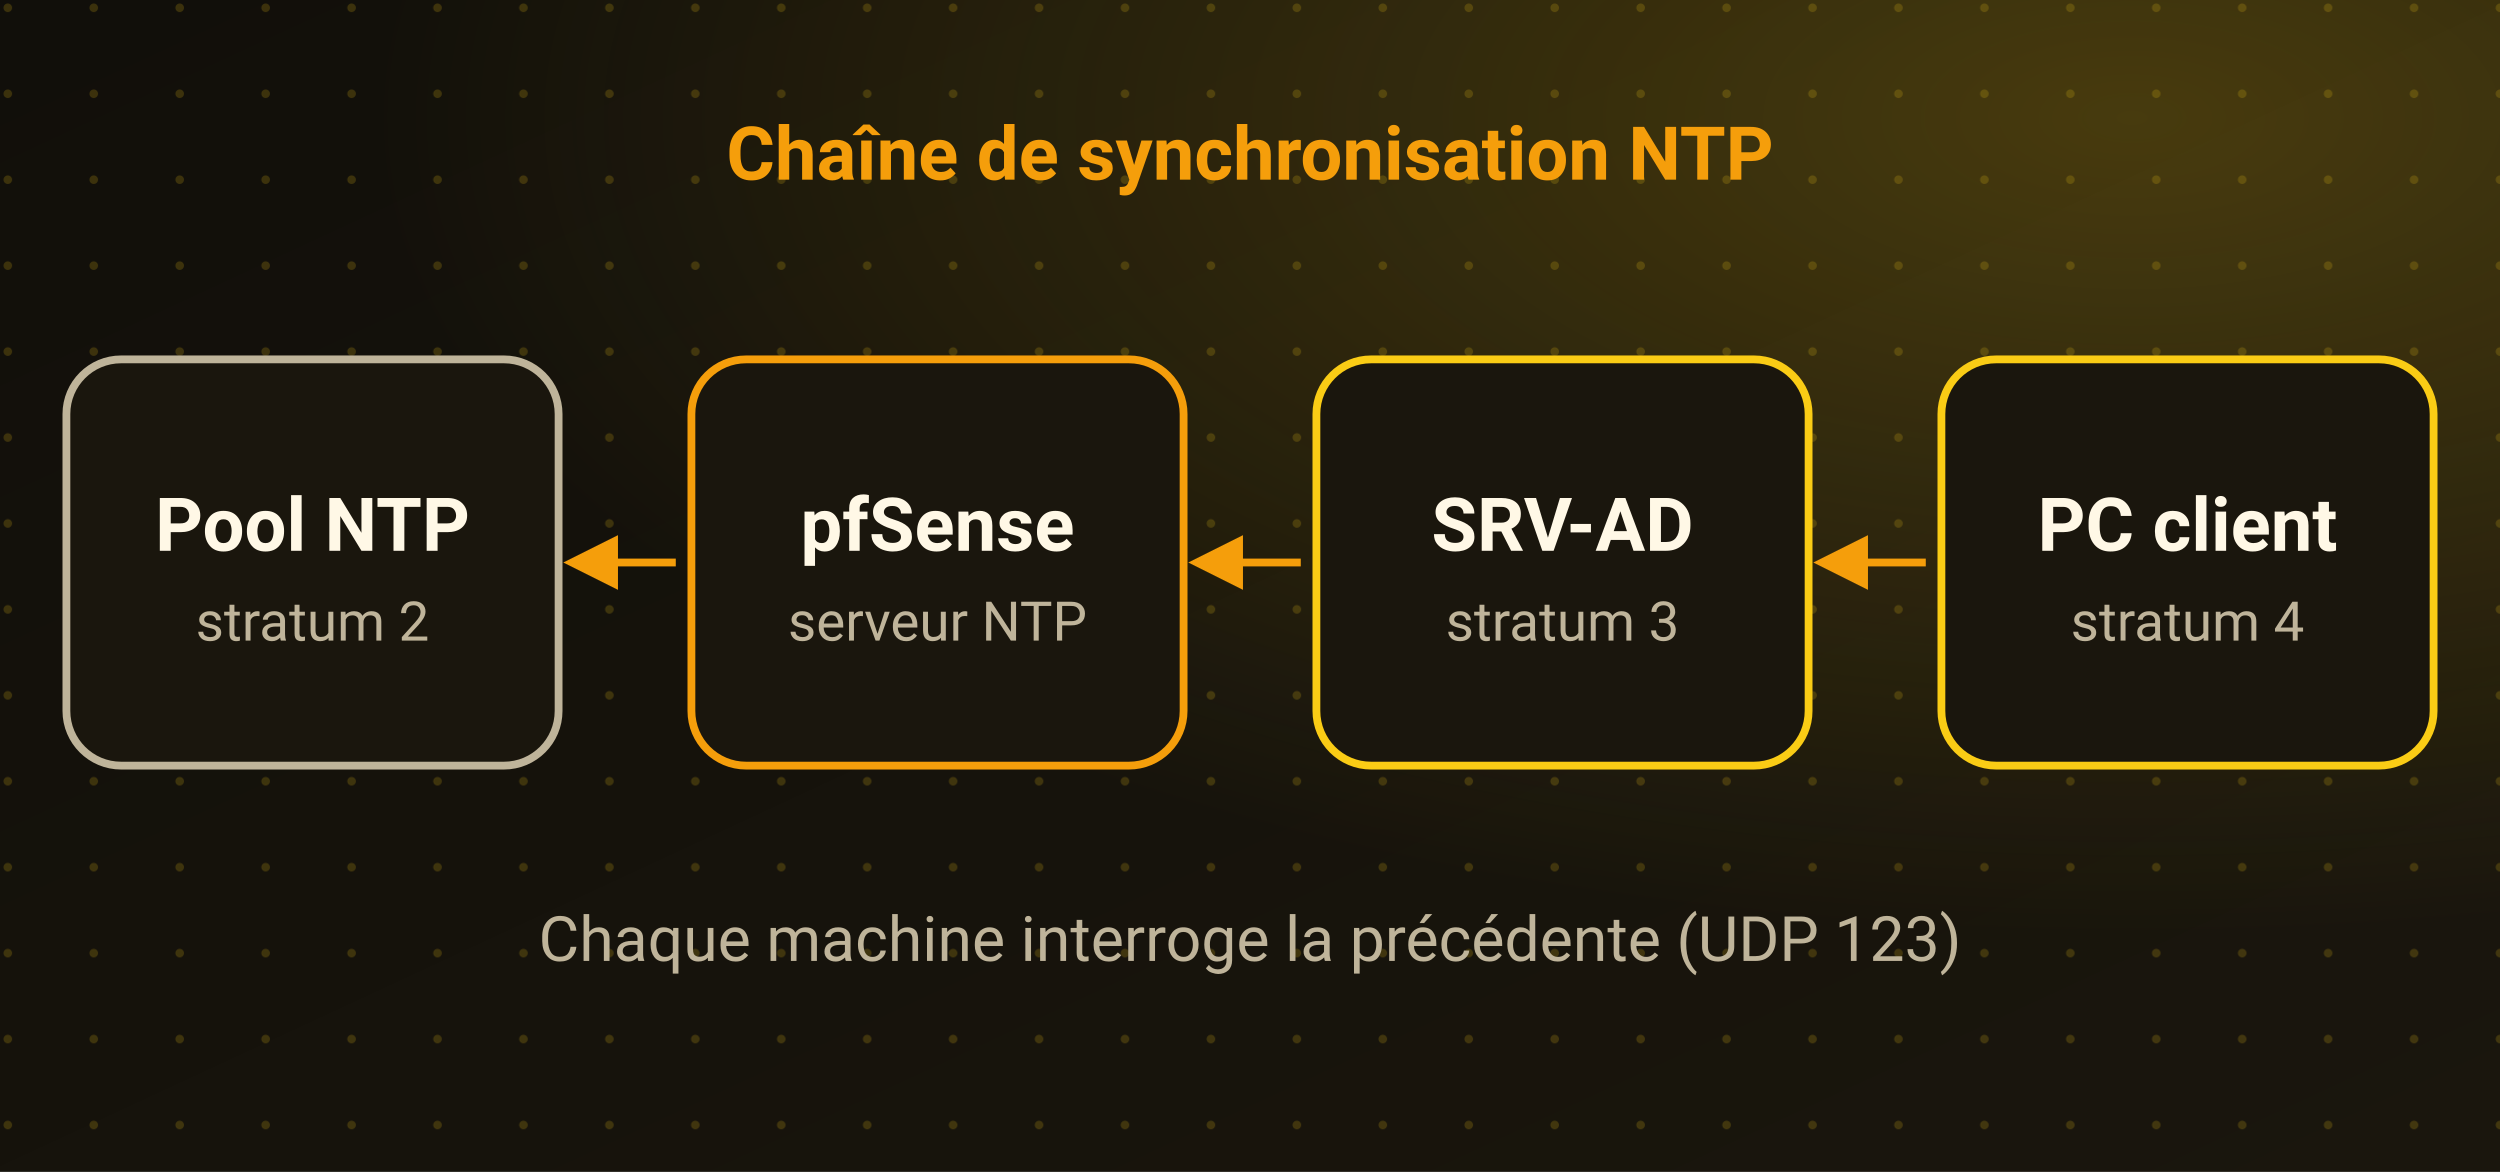
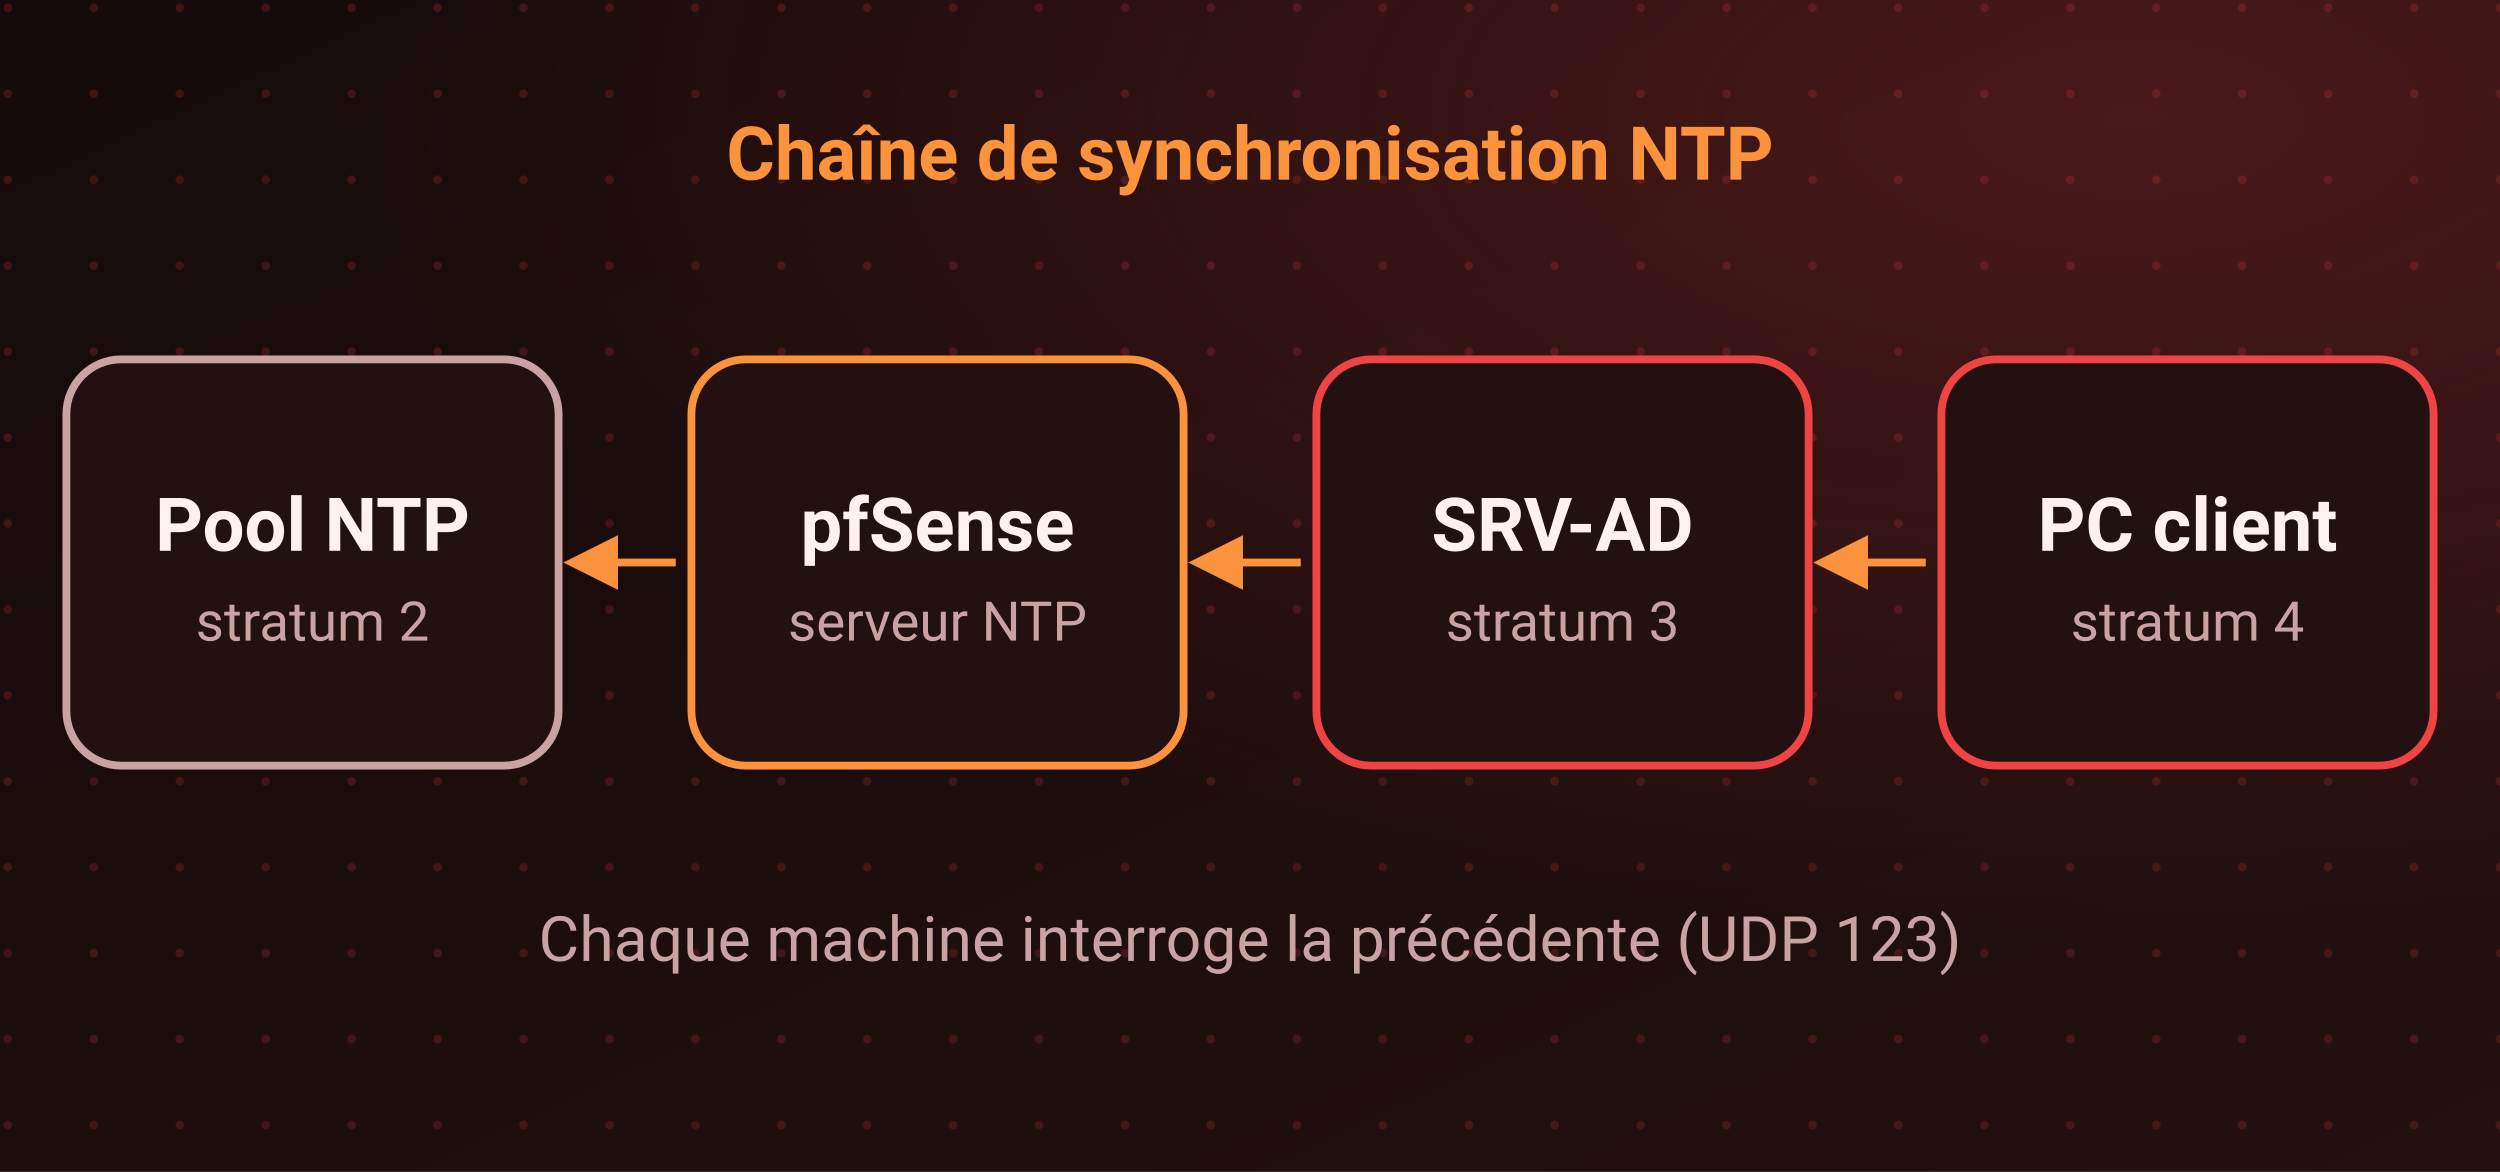
<svg xmlns="http://www.w3.org/2000/svg" viewBox="0 0 640 300" font-family="system-ui, -apple-system, 'Segoe UI', Roboto, sans-serif">
  <defs>
    <linearGradient id="bg" x1="0" y1="0" x2="1" y2="1">
-       <stop offset="0" stop-color="#110f0a" />
-       <stop offset="1" stop-color="#1a160d" />
+       <stop offset="0" stop-color="#160a0a" />
+       <stop offset="1" stop-color="#231010" />
    </linearGradient>
    <pattern id="dots" width="22" height="22" patternUnits="userSpaceOnUse">
-       <circle cx="2" cy="2" r="1.1" fill="#facc15" opacity=".18" />
+       <circle cx="2" cy="2" r="1.1" fill="#ef4444" opacity=".18" />
    </pattern>
    <radialGradient id="glow" cx=".85" cy=".1" r=".7">
-       <stop offset="0" stop-color="#facc15" stop-opacity=".22" />
-       <stop offset="1" stop-color="#facc15" stop-opacity="0" />
+       <stop offset="0" stop-color="#ef4444" stop-opacity=".22" />
+       <stop offset="1" stop-color="#ef4444" stop-opacity="0" />
    </radialGradient>
    <marker id="ar" viewBox="0 0 10 10" refX="8" refY="5" markerWidth="7" markerHeight="7" orient="auto-start-reverse">
-       <path d="M0 0L10 5L0 10z" fill="#f59e0b" />
+       <path d="M0 0L10 5L0 10z" fill="#fb923c" />
    </marker>
  </defs>
  <rect width="640" height="300" fill="url(#bg)" />
  <rect width="640" height="300" fill="url(#dots)" />
  <rect width="640" height="300" fill="url(#glow)" />
-   <text x="320" y="46" text-anchor="middle" font-size="19" fill="#f59e0b" font-weight="600">Chaîne de synchronisation NTP</text>
-   <rect x="17" y="92" width="126" height="104" rx="14" fill="#1a160d" stroke="#bfb49a" stroke-width="2" />
-   <text x="80.0" y="141.0" text-anchor="middle" font-size="19" font-weight="700" fill="#fff8e6">Pool NTP</text>
-   <text x="80.0" y="164.0" text-anchor="middle" font-size="14" fill="#bfb49a">stratum 2</text>
-   <rect x="177" y="92" width="126" height="104" rx="14" fill="#1a160d" stroke="#f59e0b" stroke-width="2" />
-   <text x="240.0" y="141.0" text-anchor="middle" font-size="19" font-weight="700" fill="#fff8e6">pfSense</text>
-   <text x="240.0" y="164.0" text-anchor="middle" font-size="14" fill="#bfb49a">serveur NTP</text>
-   <rect x="337" y="92" width="126" height="104" rx="14" fill="#1a160d" stroke="#facc15" stroke-width="2" />
-   <text x="400.0" y="141.0" text-anchor="middle" font-size="19" font-weight="700" fill="#fff8e6">SRV-AD</text>
-   <text x="400.0" y="164.0" text-anchor="middle" font-size="14" fill="#bfb49a">stratum 3</text>
-   <rect x="497" y="92" width="126" height="104" rx="14" fill="#1a160d" stroke="#facc15" stroke-width="2" />
-   <text x="560.0" y="141.0" text-anchor="middle" font-size="19" font-weight="700" fill="#fff8e6">PC client</text>
-   <text x="560.0" y="164.0" text-anchor="middle" font-size="14" fill="#bfb49a">stratum 4</text>
-   <line x1="173" y1="144" x2="147" y2="144" stroke="#f59e0b" stroke-width="2" marker-end="url(#ar)" />
-   <line x1="333" y1="144" x2="307" y2="144" stroke="#f59e0b" stroke-width="2" marker-end="url(#ar)" />
-   <line x1="493" y1="144" x2="467" y2="144" stroke="#f59e0b" stroke-width="2" marker-end="url(#ar)" />
-   <text x="320" y="246" text-anchor="middle" font-size="16" fill="#bfb49a" font-weight="400">Chaque machine interroge la précédente (UDP 123)</text>
+   <text x="320" y="46" text-anchor="middle" font-size="19" fill="#fb923c" font-weight="600">Chaîne de synchronisation NTP</text>
+   <rect x="17" y="92" width="126" height="104" rx="14" fill="#231010" stroke="#c9a3a3" stroke-width="2" />
+   <text x="80.0" y="141.0" text-anchor="middle" font-size="19" font-weight="700" fill="#fff1f1">Pool NTP</text>
+   <text x="80.0" y="164.0" text-anchor="middle" font-size="14" fill="#c9a3a3">stratum 2</text>
+   <rect x="177" y="92" width="126" height="104" rx="14" fill="#231010" stroke="#fb923c" stroke-width="2" />
+   <text x="240.0" y="141.0" text-anchor="middle" font-size="19" font-weight="700" fill="#fff1f1">pfSense</text>
+   <text x="240.0" y="164.0" text-anchor="middle" font-size="14" fill="#c9a3a3">serveur NTP</text>
+   <rect x="337" y="92" width="126" height="104" rx="14" fill="#231010" stroke="#ef4444" stroke-width="2" />
+   <text x="400.0" y="141.0" text-anchor="middle" font-size="19" font-weight="700" fill="#fff1f1">SRV-AD</text>
+   <text x="400.0" y="164.0" text-anchor="middle" font-size="14" fill="#c9a3a3">stratum 3</text>
+   <rect x="497" y="92" width="126" height="104" rx="14" fill="#231010" stroke="#ef4444" stroke-width="2" />
+   <text x="560.0" y="141.0" text-anchor="middle" font-size="19" font-weight="700" fill="#fff1f1">PC client</text>
+   <text x="560.0" y="164.0" text-anchor="middle" font-size="14" fill="#c9a3a3">stratum 4</text>
+   <line x1="173" y1="144" x2="147" y2="144" stroke="#fb923c" stroke-width="2" marker-end="url(#ar)" />
+   <line x1="333" y1="144" x2="307" y2="144" stroke="#fb923c" stroke-width="2" marker-end="url(#ar)" />
+   <line x1="493" y1="144" x2="467" y2="144" stroke="#fb923c" stroke-width="2" marker-end="url(#ar)" />
+   <text x="320" y="246" text-anchor="middle" font-size="16" fill="#c9a3a3" font-weight="400">Chaque machine interroge la précédente (UDP 123)</text>
</svg>
